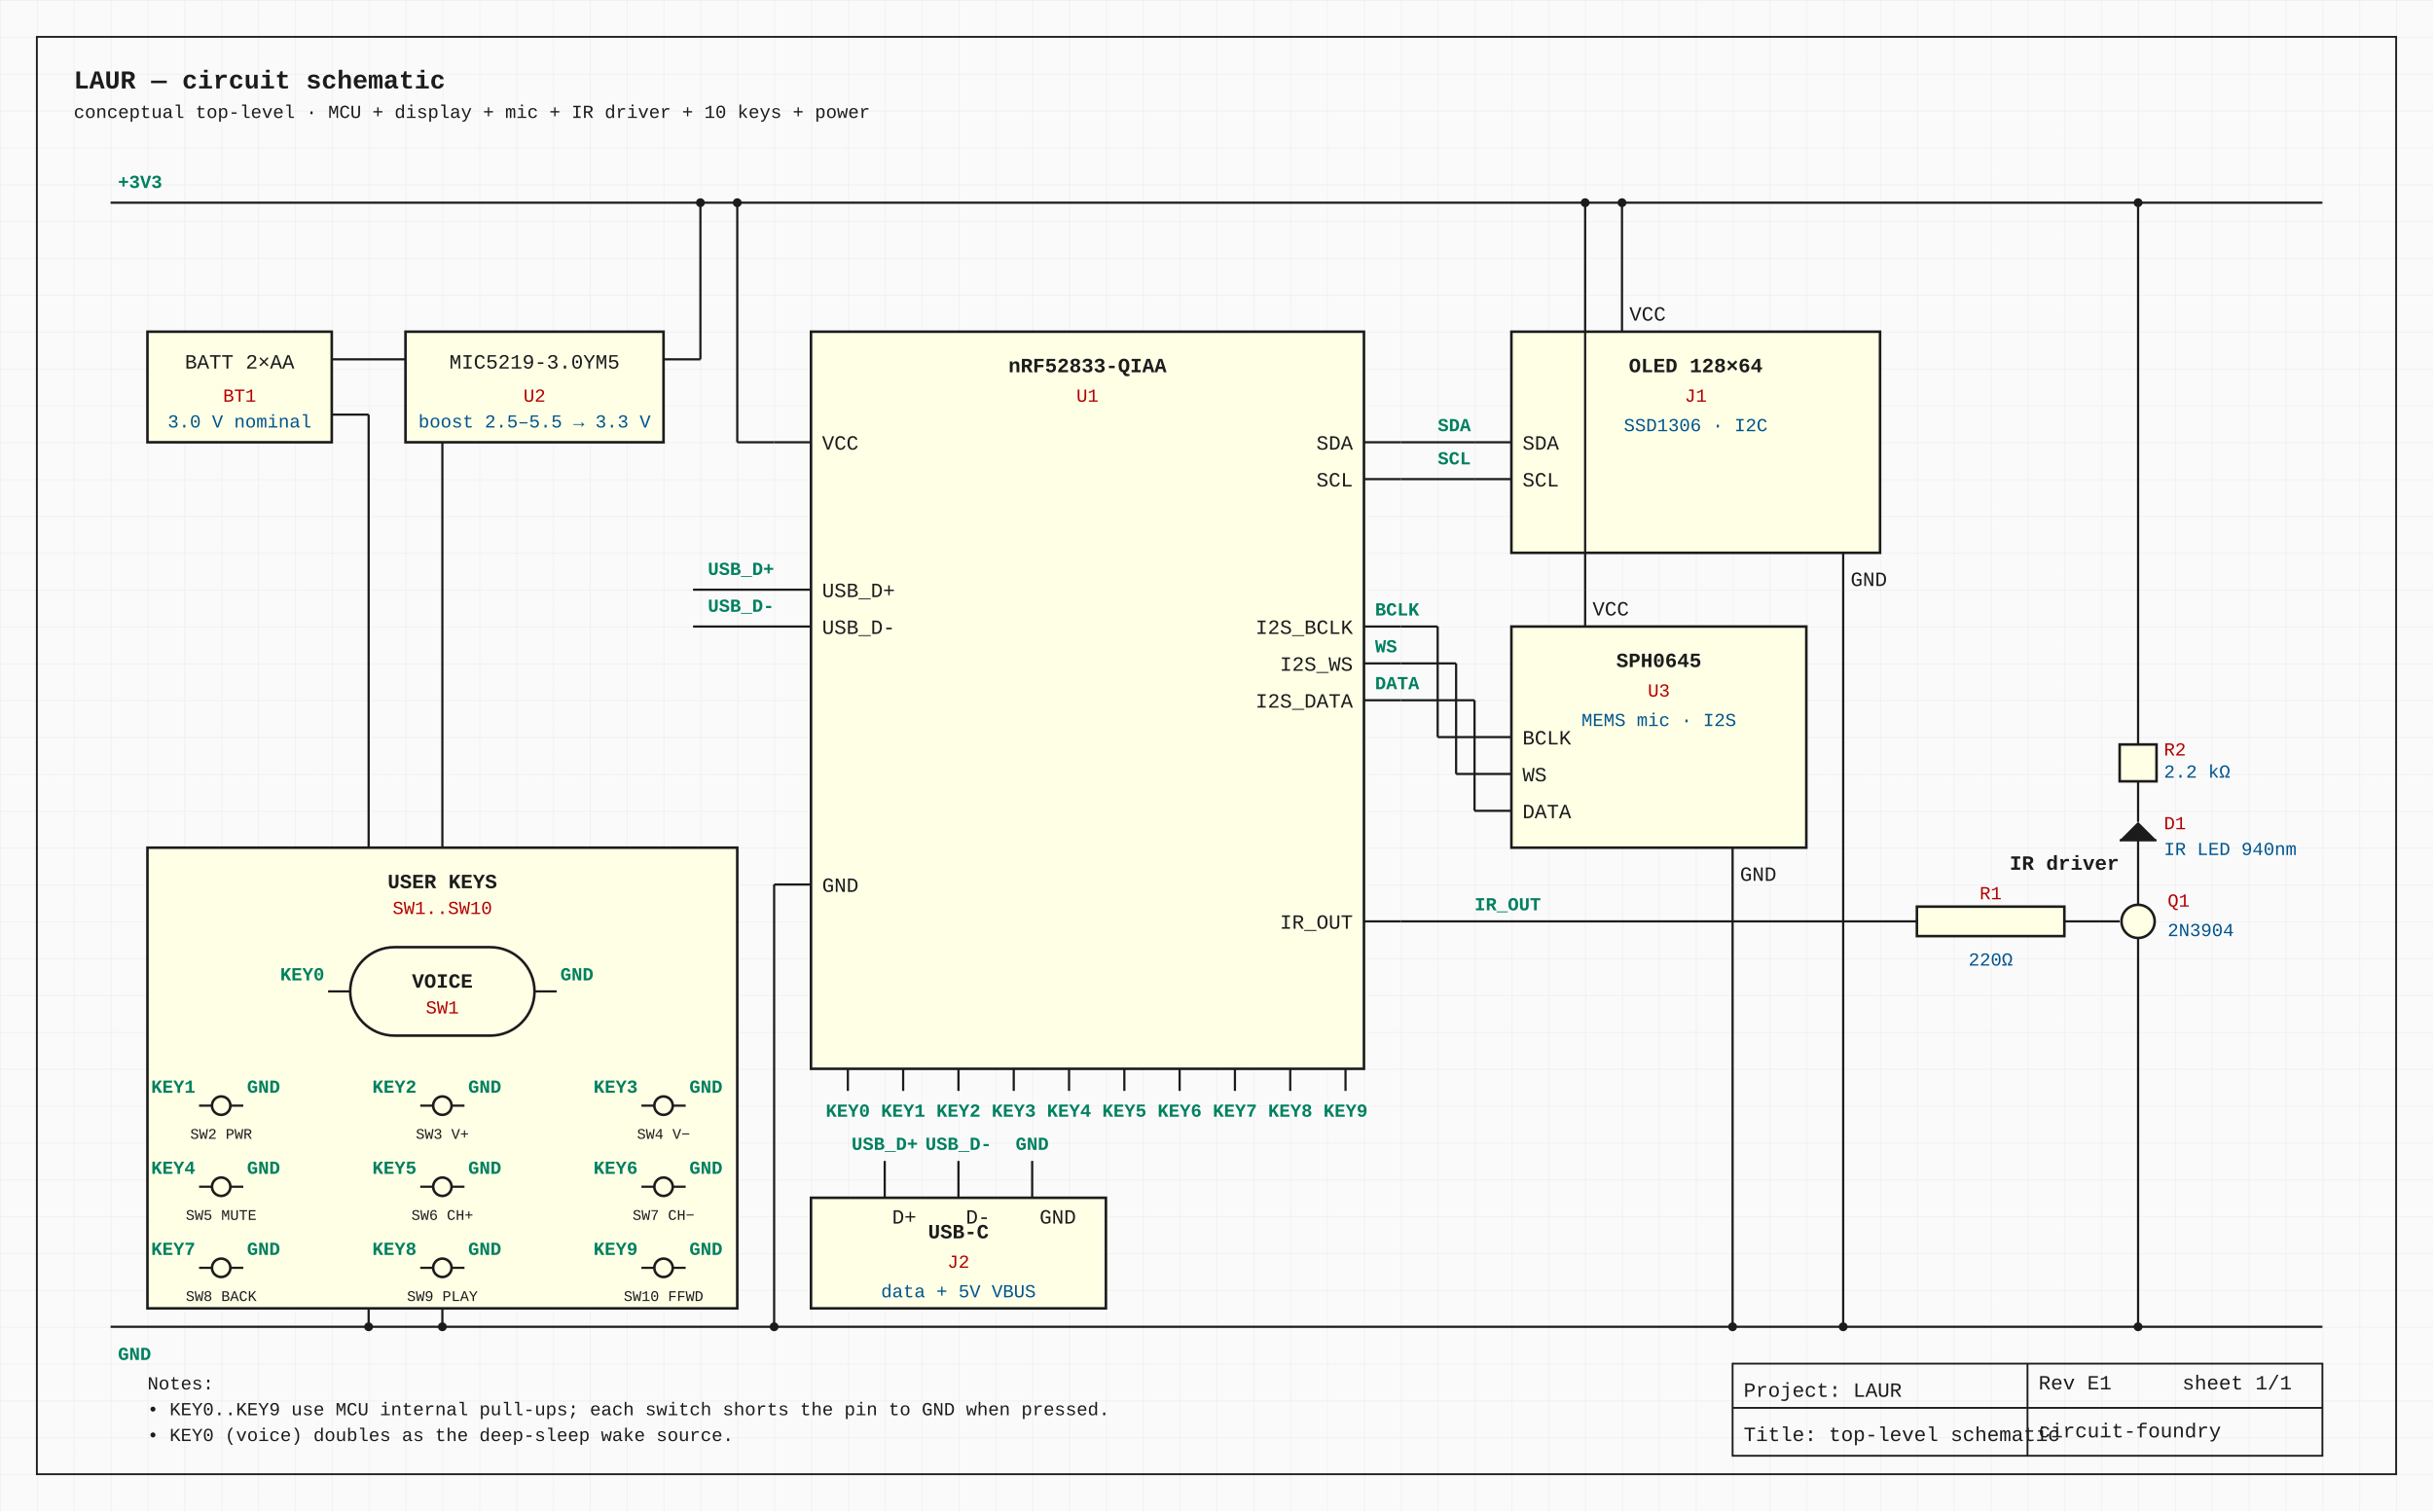
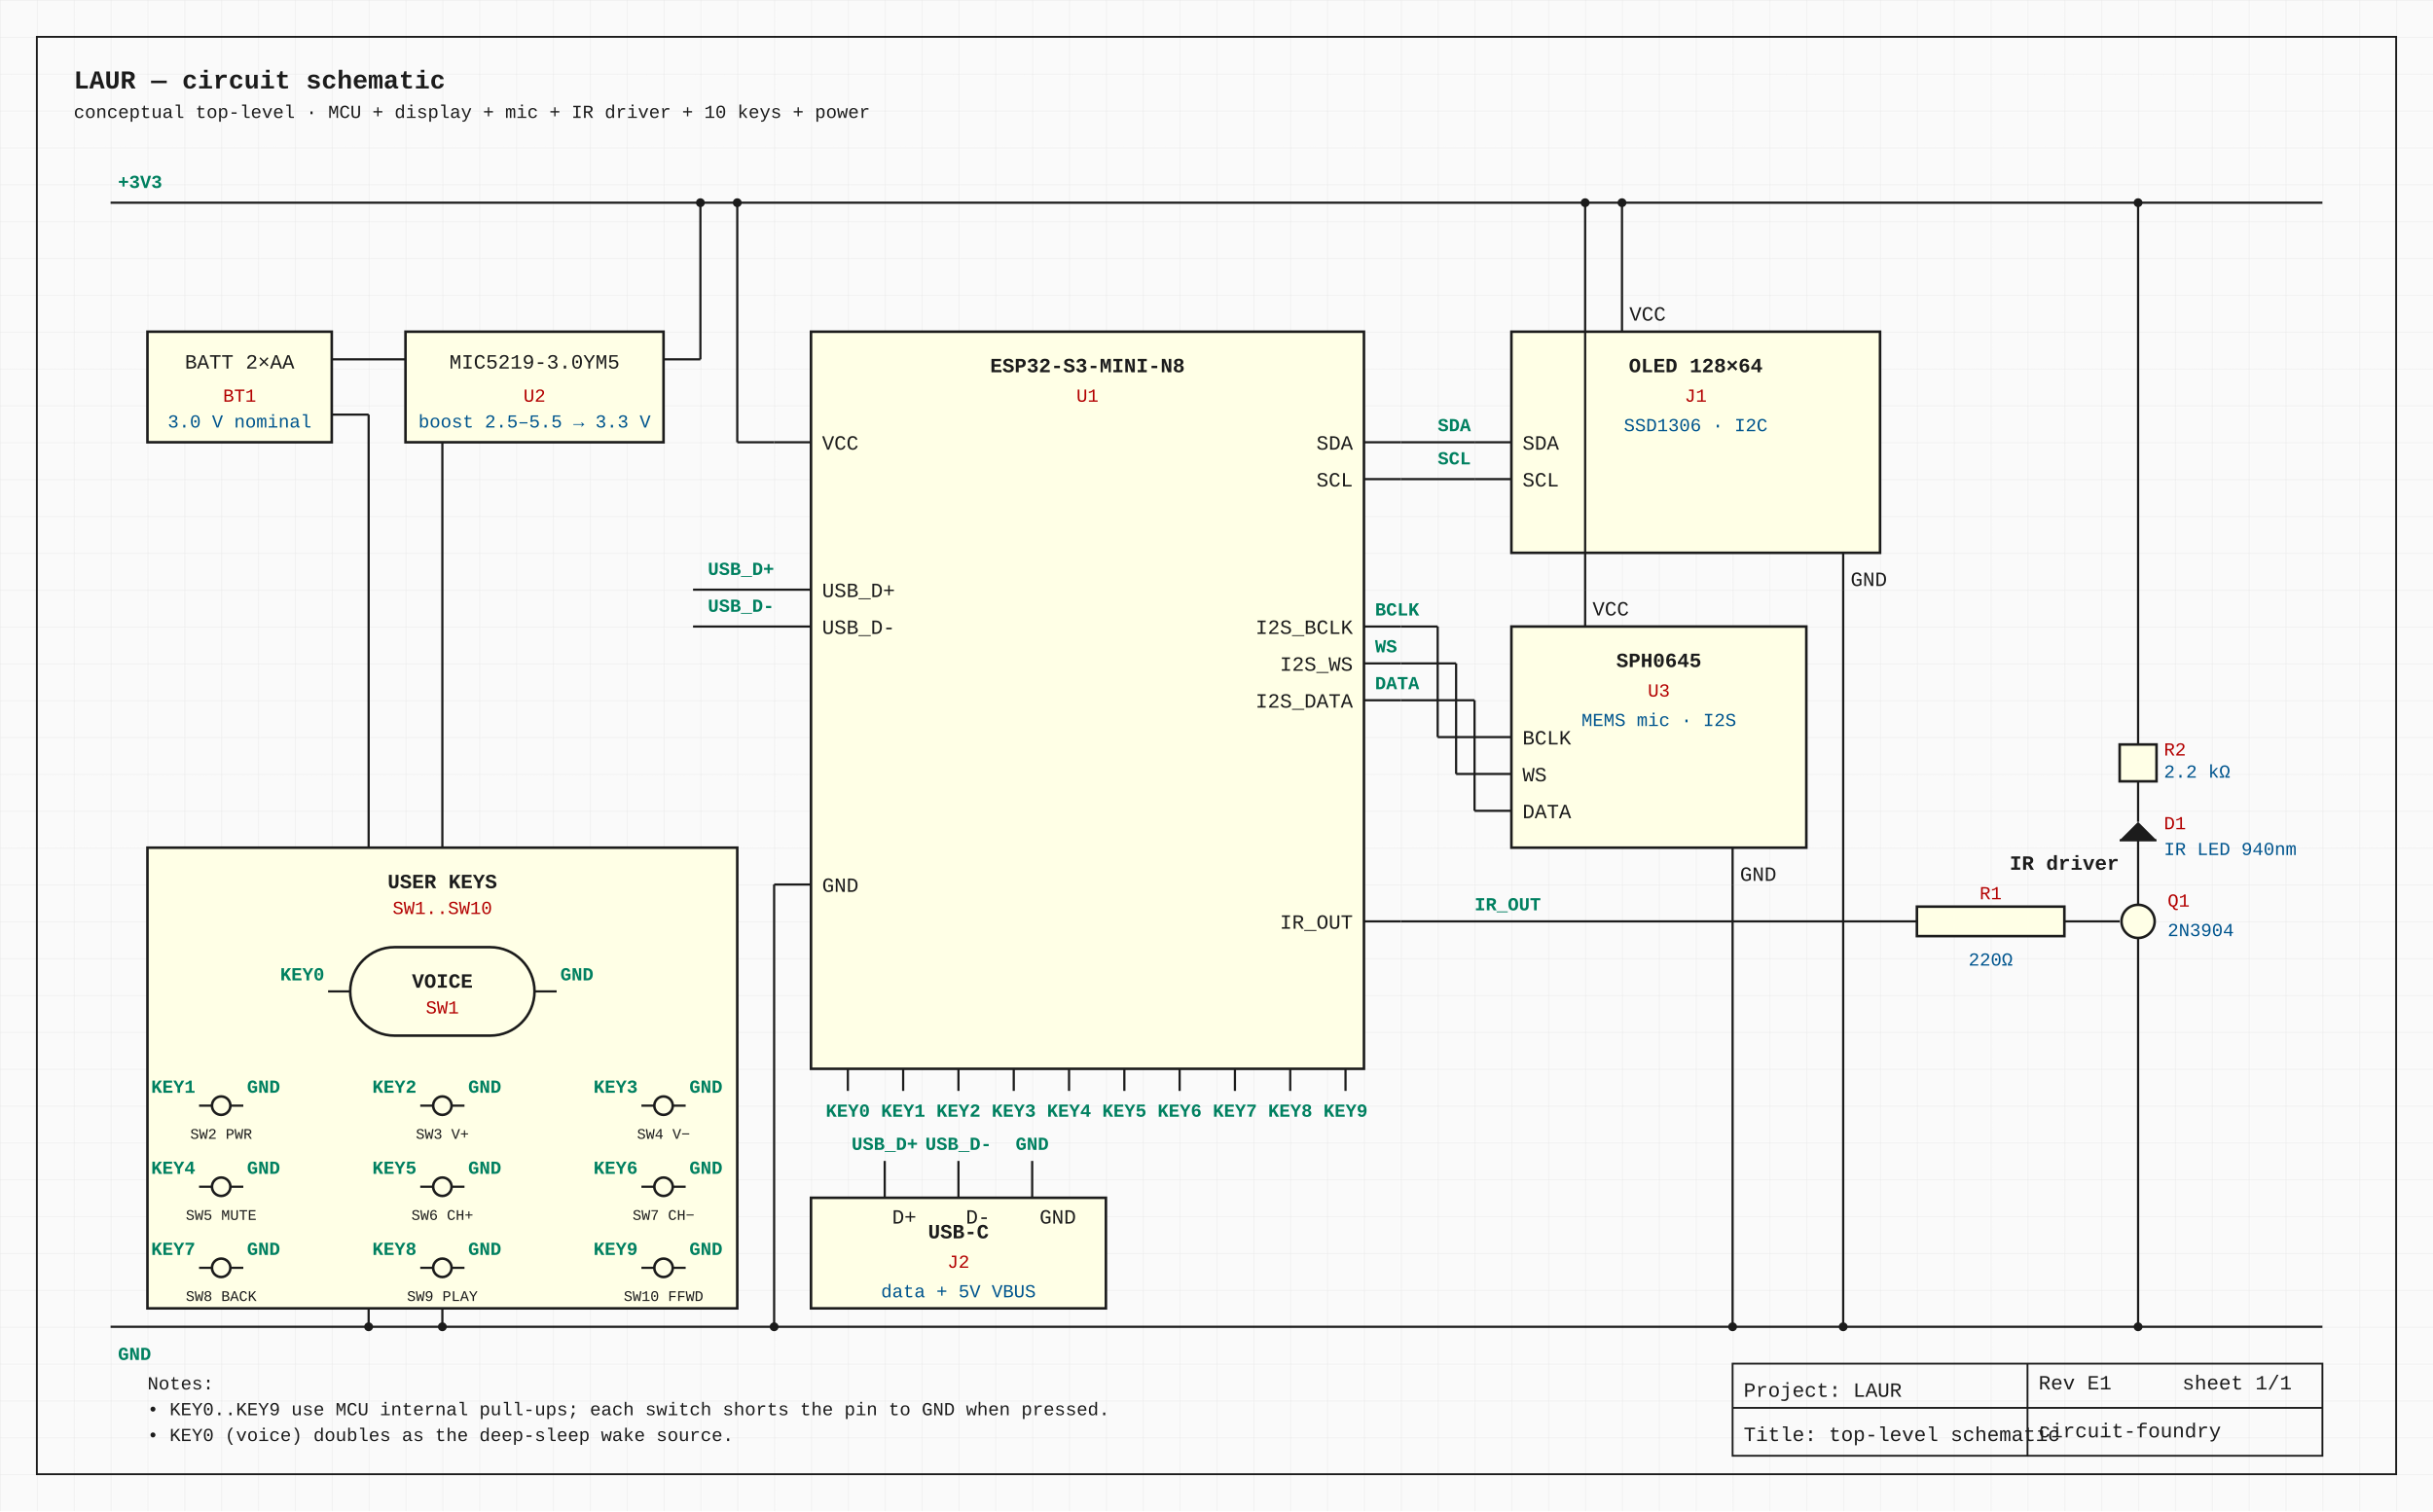
<svg xmlns="http://www.w3.org/2000/svg" viewBox="0 0 1320 820" font-family="'Courier New', monospace" font-size="11">
  <defs>
    <style>
      .grid     { stroke: #e5e5e5; stroke-width: 0.4; fill: none; }
      .wire     { stroke: #1c1c1c; stroke-width: 1.2; fill: none; }
      .ic       { fill: #ffffe6; stroke: #1c1c1c; stroke-width: 1.4; }
      .ic-text  { fill: #1c1c1c; font-size: 11; }
      .ref      { fill: #b30000; font-size: 10; }
      .val      { fill: #00558e; font-size: 10; }
      .net      { fill: #008060; font-size: 10; font-weight: bold; }
      .label    { fill: #1c1c1c; font-size: 10; }
      .border   { fill: none; stroke: #1c1c1c; stroke-width: 1; }
      .title    { fill: #1c1c1c; font-size: 14; font-weight: bold; }
    </style>
    <pattern id="bg-grid" x="0" y="0" width="20" height="20" patternUnits="userSpaceOnUse">
      <rect width="20" height="20" fill="#fafafa" />
      <path d="M 20 0 L 0 0 0 20" class="grid" />
    </pattern>
    <symbol id="dot" overflow="visible">
      <circle r="2.4" fill="#1c1c1c" />
    </symbol>
  </defs>
  <rect width="1320" height="820" fill="url(#bg-grid)" />
  <rect x="20" y="20" width="1280" height="780" class="border" />
  <text x="40" y="48" class="title">LAUR — circuit schematic</text>
  <text x="40" y="64" class="label" fill="#666">conceptual top-level · MCU + display + mic + IR driver + 10 keys + power</text>
  <line x1="60" y1="110" x2="1260" y2="110" class="wire" stroke-width="2" />
  <text x="64" y="102" class="net">+3V3</text>
  <line x1="60" y1="720" x2="1260" y2="720" class="wire" stroke-width="2" />
  <text x="64" y="738" class="net">GND</text>
  <rect class="ic" x="80" y="180" width="100" height="60" />
  <text x="130" y="200" text-anchor="middle" class="ic-text">BATT 2×AA</text>
  <text x="130" y="218" text-anchor="middle" class="ref">BT1</text>
  <text x="130" y="232" text-anchor="middle" class="val" font-size="9">3.0 V nominal</text>
  <line x1="180" y1="195" x2="220" y2="195" class="wire" />
  <line x1="180" y1="225" x2="200" y2="225" class="wire" />
  <line x1="200" y1="225" x2="200" y2="720" class="wire" />
  <use href="#dot" x="200" y="720" />
  <rect class="ic" x="220" y="180" width="140" height="60" />
  <text x="290" y="200" text-anchor="middle" class="ic-text">MIC5219-3.0YM5</text>
  <text x="290" y="218" text-anchor="middle" class="ref">U2</text>
  <text x="290" y="232" text-anchor="middle" class="val" font-size="9">boost 2.5–5.5 → 3.3 V</text>
  <line x1="240" y1="240" x2="240" y2="720" class="wire" />
  <use href="#dot" x="240" y="720" />
  <line x1="360" y1="195" x2="380" y2="195" class="wire" />
  <line x1="380" y1="195" x2="380" y2="110" class="wire" />
  <use href="#dot" x="380" y="110" />
  <g transform="translate(440 180)">
    <rect class="ic" width="300" height="400" />
-     <text x="150" y="22" text-anchor="middle" class="ic-text" font-weight="bold">nRF52833-QIAA</text>
+     <text x="150" y="22" text-anchor="middle" class="ic-text" font-weight="bold">ESP32-S3-MINI-N8</text>
    <text x="150" y="38" text-anchor="middle" class="ref">U1</text>
    <line x1="-20" y1="60" x2="0" y2="60" class="wire" />
    <text x="6" y="64" class="ic-text">VCC</text>
    <line x1="-64" y1="140" x2="0" y2="140" class="wire" />
    <text x="6" y="144" class="ic-text">USB_D+</text>
    <line x1="-64" y1="160" x2="0" y2="160" class="wire" />
    <text x="6" y="164" class="ic-text">USB_D-</text>
    <line x1="-20" y1="300" x2="0" y2="300" class="wire" />
    <text x="6" y="304" class="ic-text">GND</text>
    <line x1="300" y1="60" x2="320" y2="60" class="wire" />
    <text x="294" y="64" text-anchor="end" class="ic-text">SDA</text>
    <line x1="300" y1="80" x2="320" y2="80" class="wire" />
    <text x="294" y="84" text-anchor="end" class="ic-text">SCL</text>
    <line x1="300" y1="160" x2="320" y2="160" class="wire" />
    <text x="294" y="164" text-anchor="end" class="ic-text">I2S_BCLK</text>
    <line x1="300" y1="180" x2="320" y2="180" class="wire" />
    <text x="294" y="184" text-anchor="end" class="ic-text">I2S_WS</text>
    <line x1="300" y1="200" x2="320" y2="200" class="wire" />
    <text x="294" y="204" text-anchor="end" class="ic-text">I2S_DATA</text>
    <line x1="300" y1="320" x2="320" y2="320" class="wire" />
    <text x="294" y="324" text-anchor="end" class="ic-text">IR_OUT</text>
    <line x1="20" y1="400" x2="20" y2="412" class="wire" />
    <text x="20" y="426" text-anchor="middle" class="net" font-size="9">KEY0</text>
    <line x1="50" y1="400" x2="50" y2="412" class="wire" />
    <text x="50" y="426" text-anchor="middle" class="net" font-size="9">KEY1</text>
    <line x1="80" y1="400" x2="80" y2="412" class="wire" />
    <text x="80" y="426" text-anchor="middle" class="net" font-size="9">KEY2</text>
    <line x1="110" y1="400" x2="110" y2="412" class="wire" />
    <text x="110" y="426" text-anchor="middle" class="net" font-size="9">KEY3</text>
    <line x1="140" y1="400" x2="140" y2="412" class="wire" />
    <text x="140" y="426" text-anchor="middle" class="net" font-size="9">KEY4</text>
    <line x1="170" y1="400" x2="170" y2="412" class="wire" />
    <text x="170" y="426" text-anchor="middle" class="net" font-size="9">KEY5</text>
    <line x1="200" y1="400" x2="200" y2="412" class="wire" />
    <text x="200" y="426" text-anchor="middle" class="net" font-size="9">KEY6</text>
    <line x1="230" y1="400" x2="230" y2="412" class="wire" />
    <text x="230" y="426" text-anchor="middle" class="net" font-size="9">KEY7</text>
    <line x1="260" y1="400" x2="260" y2="412" class="wire" />
    <text x="260" y="426" text-anchor="middle" class="net" font-size="9">KEY8</text>
    <line x1="290" y1="400" x2="290" y2="412" class="wire" />
    <text x="290" y="426" text-anchor="middle" class="net" font-size="9">KEY9</text>
  </g>
  <line x1="420" y1="240" x2="400" y2="240" class="wire" />
  <line x1="400" y1="240" x2="400" y2="110" class="wire" />
  <use href="#dot" x="400" y="110" />
  <line x1="420" y1="480" x2="420" y2="720" class="wire" />
  <use href="#dot" x="420" y="720" />
  <text x="384" y="312" class="net" font-size="9">USB_D+</text>
  <text x="384" y="332" class="net" font-size="9">USB_D-</text>
  <g transform="translate(820 180)">
    <rect class="ic" width="200" height="120" />
    <text x="100" y="22" text-anchor="middle" class="ic-text" font-weight="bold">OLED 128×64</text>
    <text x="100" y="38" text-anchor="middle" class="ref">J1</text>
    <text x="100" y="54" text-anchor="middle" class="val" font-size="9">SSD1306 · I2C</text>
    <line x1="-20" y1="60" x2="0" y2="60" class="wire" />
    <text x="6" y="64" class="ic-text">SDA</text>
    <line x1="-20" y1="80" x2="0" y2="80" class="wire" />
    <text x="6" y="84" class="ic-text">SCL</text>
    <line x1="60" y1="0" x2="60" y2="-20" class="wire" />
    <text x="64" y="-6" class="ic-text">VCC</text>
    <line x1="180" y1="120" x2="180" y2="140" class="wire" />
    <text x="184" y="138" class="ic-text">GND</text>
  </g>
  <line x1="880" y1="160" x2="880" y2="110" class="wire" />
  <use href="#dot" x="880" y="110" />
  <line x1="1000" y1="320" x2="1000" y2="720" class="wire" />
  <use href="#dot" x="1000" y="720" />
  <line x1="760" y1="240" x2="800" y2="240" class="wire" />
  <text x="780" y="234" class="net" font-size="9">SDA</text>
  <line x1="760" y1="260" x2="800" y2="260" class="wire" />
  <text x="780" y="252" class="net" font-size="9">SCL</text>
  <g transform="translate(820 340)">
    <rect class="ic" width="160" height="120" />
    <text x="80" y="22" text-anchor="middle" class="ic-text" font-weight="bold">SPH0645</text>
    <text x="80" y="38" text-anchor="middle" class="ref">U3</text>
    <text x="80" y="54" text-anchor="middle" class="val" font-size="9">MEMS mic · I2S</text>
    <line x1="-20" y1="60" x2="0" y2="60" class="wire" />
    <text x="6" y="64" class="ic-text">BCLK</text>
    <line x1="-20" y1="80" x2="0" y2="80" class="wire" />
    <text x="6" y="84" class="ic-text">WS</text>
    <line x1="-20" y1="100" x2="0" y2="100" class="wire" />
    <text x="6" y="104" class="ic-text">DATA</text>
    <line x1="40" y1="0" x2="40" y2="-20" class="wire" />
    <text x="44" y="-6" class="ic-text">VCC</text>
    <line x1="120" y1="120" x2="120" y2="140" class="wire" />
    <text x="124" y="138" class="ic-text">GND</text>
  </g>
  <line x1="860" y1="320" x2="860" y2="110" class="wire" />
  <use href="#dot" x="860" y="110" />
  <line x1="940" y1="480" x2="940" y2="720" class="wire" />
  <use href="#dot" x="940" y="720" />
  <line x1="760" y1="340" x2="780" y2="340" class="wire" />
  <line x1="780" y1="340" x2="780" y2="400" class="wire" />
  <line x1="780" y1="400" x2="800" y2="400" class="wire" />
  <text x="746" y="334" class="net" font-size="9">BCLK</text>
  <line x1="760" y1="360" x2="790" y2="360" class="wire" />
  <line x1="790" y1="360" x2="790" y2="420" class="wire" />
  <line x1="790" y1="420" x2="800" y2="420" class="wire" />
  <text x="746" y="354" class="net" font-size="9">WS</text>
  <line x1="760" y1="380" x2="800" y2="380" class="wire" />
  <line x1="800" y1="380" x2="800" y2="440" class="wire" />
  <text x="746" y="374" class="net" font-size="9">DATA</text>
  <g transform="translate(1020 478)">
    <text x="100" y="-6" text-anchor="middle" class="ic-text" font-weight="bold">IR driver</text>
    <rect class="ic" x="20" y="14" width="80" height="16" />
    <text x="60" y="10" text-anchor="middle" class="ref">R1</text>
    <text x="60" y="46" text-anchor="middle" class="val">220Ω</text>
    <line x1="100" y1="22" x2="130" y2="22" class="wire" />
    <circle cx="140" cy="22" r="9" class="ic" />
    <text x="156" y="14" class="ref">Q1</text>
    <text x="156" y="30" class="val">2N3904</text>
    <line x1="140" y1="13" x2="140" y2="-22" class="wire" />
    <line x1="140" y1="31" x2="140" y2="242" class="wire" />
    <line x1="130" y1="-22" x2="150" y2="-22" class="wire" />
    <polygon points="140,-32 150,-22 130,-22" fill="#1c1c1c" />
    <text x="154" y="-28" class="ref">D1</text>
    <text x="154" y="-14" class="val">IR LED 940nm</text>
    <line x1="140" y1="-32" x2="140" y2="-54" class="wire" />
    <rect class="ic" x="130" y="-74" width="20" height="20" />
    <text x="154" y="-68" class="ref">R2</text>
    <text x="154" y="-56" class="val">2.2 kΩ</text>
    <line x1="140" y1="-74" x2="140" y2="-368" class="wire" />
    <use href="#dot" x="140" y="-368" />
  </g>
  <line x1="760" y1="500" x2="1040" y2="500" class="wire" />
  <text x="800" y="494" class="net" font-size="9">IR_OUT</text>
  <use href="#dot" x="1160" y="720" />
  <g transform="translate(80 460)">
    <rect class="ic" width="320" height="250" />
    <text x="160" y="22" text-anchor="middle" class="ic-text" font-weight="bold">USER KEYS</text>
    <text x="160" y="36" text-anchor="middle" class="ref">SW1..SW10</text>
    <g transform="translate(110 54)">
      <rect class="ic" width="100" height="48" rx="24" />
      <text x="50" y="22" text-anchor="middle" class="ic-text" font-weight="bold">VOICE</text>
      <text x="50" y="36" text-anchor="middle" class="ref">SW1</text>
      <line x1="-12" y1="24" x2="0" y2="24" class="wire" />
      <line x1="100" y1="24" x2="112" y2="24" class="wire" />
      <text x="-14" y="18" text-anchor="end" class="net" font-size="9">KEY0</text>
      <text x="114" y="18" class="net" font-size="9">GND</text>
    </g>
    <g font-size="8" fill="#1c1c1c">
      <g transform="translate(40 140)">
        <circle cx="0" cy="0" r="5" class="ic" />
        <line x1="-12" y1="0" x2="-5" y2="0" class="wire" />
        <line x1="5" y1="0" x2="12" y2="0" class="wire" />
        <text x="-14" y="-7" text-anchor="end" class="net" font-size="8">KEY1</text>
        <text x="14" y="-7" class="net" font-size="8">GND</text>
        <text x="0" y="18" text-anchor="middle">SW2 PWR</text>
      </g>
      <g transform="translate(160 140)">
        <circle cx="0" cy="0" r="5" class="ic" />
        <line x1="-12" y1="0" x2="-5" y2="0" class="wire" />
        <line x1="5" y1="0" x2="12" y2="0" class="wire" />
        <text x="-14" y="-7" text-anchor="end" class="net" font-size="8">KEY2</text>
        <text x="14" y="-7" class="net" font-size="8">GND</text>
        <text x="0" y="18" text-anchor="middle">SW3 V+</text>
      </g>
      <g transform="translate(280 140)">
        <circle cx="0" cy="0" r="5" class="ic" />
        <line x1="-12" y1="0" x2="-5" y2="0" class="wire" />
        <line x1="5" y1="0" x2="12" y2="0" class="wire" />
        <text x="-14" y="-7" text-anchor="end" class="net" font-size="8">KEY3</text>
        <text x="14" y="-7" class="net" font-size="8">GND</text>
        <text x="0" y="18" text-anchor="middle">SW4 V−</text>
      </g>
      <g transform="translate(40 184)">
        <circle cx="0" cy="0" r="5" class="ic" />
        <line x1="-12" y1="0" x2="-5" y2="0" class="wire" />
        <line x1="5" y1="0" x2="12" y2="0" class="wire" />
        <text x="-14" y="-7" text-anchor="end" class="net" font-size="8">KEY4</text>
        <text x="14" y="-7" class="net" font-size="8">GND</text>
        <text x="0" y="18" text-anchor="middle">SW5 MUTE</text>
      </g>
      <g transform="translate(160 184)">
        <circle cx="0" cy="0" r="5" class="ic" />
        <line x1="-12" y1="0" x2="-5" y2="0" class="wire" />
        <line x1="5" y1="0" x2="12" y2="0" class="wire" />
        <text x="-14" y="-7" text-anchor="end" class="net" font-size="8">KEY5</text>
        <text x="14" y="-7" class="net" font-size="8">GND</text>
        <text x="0" y="18" text-anchor="middle">SW6 CH+</text>
      </g>
      <g transform="translate(280 184)">
        <circle cx="0" cy="0" r="5" class="ic" />
        <line x1="-12" y1="0" x2="-5" y2="0" class="wire" />
        <line x1="5" y1="0" x2="12" y2="0" class="wire" />
        <text x="-14" y="-7" text-anchor="end" class="net" font-size="8">KEY6</text>
        <text x="14" y="-7" class="net" font-size="8">GND</text>
        <text x="0" y="18" text-anchor="middle">SW7 CH−</text>
      </g>
      <g transform="translate(40 228)">
        <circle cx="0" cy="0" r="5" class="ic" />
        <line x1="-12" y1="0" x2="-5" y2="0" class="wire" />
        <line x1="5" y1="0" x2="12" y2="0" class="wire" />
        <text x="-14" y="-7" text-anchor="end" class="net" font-size="8">KEY7</text>
        <text x="14" y="-7" class="net" font-size="8">GND</text>
        <text x="0" y="18" text-anchor="middle">SW8 BACK</text>
      </g>
      <g transform="translate(160 228)">
        <circle cx="0" cy="0" r="5" class="ic" />
        <line x1="-12" y1="0" x2="-5" y2="0" class="wire" />
        <line x1="5" y1="0" x2="12" y2="0" class="wire" />
        <text x="-14" y="-7" text-anchor="end" class="net" font-size="8">KEY8</text>
        <text x="14" y="-7" class="net" font-size="8">GND</text>
        <text x="0" y="18" text-anchor="middle">SW9 PLAY</text>
      </g>
      <g transform="translate(280 228)">
        <circle cx="0" cy="0" r="5" class="ic" />
        <line x1="-12" y1="0" x2="-5" y2="0" class="wire" />
        <line x1="5" y1="0" x2="12" y2="0" class="wire" />
        <text x="-14" y="-7" text-anchor="end" class="net" font-size="8">KEY9</text>
        <text x="14" y="-7" class="net" font-size="8">GND</text>
        <text x="0" y="18" text-anchor="middle">SW10 FFWD</text>
      </g>
    </g>
  </g>
  <g transform="translate(440 650)">
    <rect class="ic" width="160" height="60" />
    <text x="80" y="22" text-anchor="middle" class="ic-text" font-weight="bold">USB-C</text>
    <text x="80" y="38" text-anchor="middle" class="ref">J2</text>
    <text x="80" y="54" text-anchor="middle" class="val" font-size="9">data + 5V VBUS</text>
    <line x1="40" y1="0" x2="40" y2="-20" class="wire" />
    <line x1="80" y1="0" x2="80" y2="-20" class="wire" />
    <line x1="120" y1="0" x2="120" y2="-20" class="wire" />
    <text x="44" y="14" class="ic-text" font-size="9">D+</text>
    <text x="84" y="14" class="ic-text" font-size="9">D-</text>
    <text x="124" y="14" class="ic-text" font-size="9">GND</text>
    <text x="40" y="-26" text-anchor="middle" class="net" font-size="9">USB_D+</text>
    <text x="80" y="-26" text-anchor="middle" class="net" font-size="9">USB_D-</text>
    <text x="120" y="-26" text-anchor="middle" class="net" font-size="9">GND</text>
  </g>
  <g transform="translate(940 740)">
    <rect width="320" height="50" class="border" />
    <line x1="0" y1="24" x2="320" y2="24" class="border" />
    <line x1="160" y1="0" x2="160" y2="50" class="border" />
    <text x="6" y="18" class="ic-text" font-size="10">Project: LAUR</text>
    <text x="6" y="42" class="ic-text" font-size="9">Title: top-level schematic</text>
    <text x="166" y="14" class="ic-text" font-size="10">Rev E1</text>
    <text x="166" y="40" class="ic-text" font-size="9">circuit-foundry</text>
    <text x="244" y="14" class="ic-text" font-size="9">sheet 1/1</text>
  </g>
  <text x="80" y="754" class="label" fill="#666">Notes:</text>
  <text x="80" y="768" class="label" fill="#666" font-size="9">• KEY0..KEY9 use MCU internal pull-ups; each switch shorts the pin to GND when pressed.</text>
  <text x="80" y="782" class="label" fill="#666" font-size="9">• KEY0 (voice) doubles as the deep-sleep wake source.</text>
</svg>
